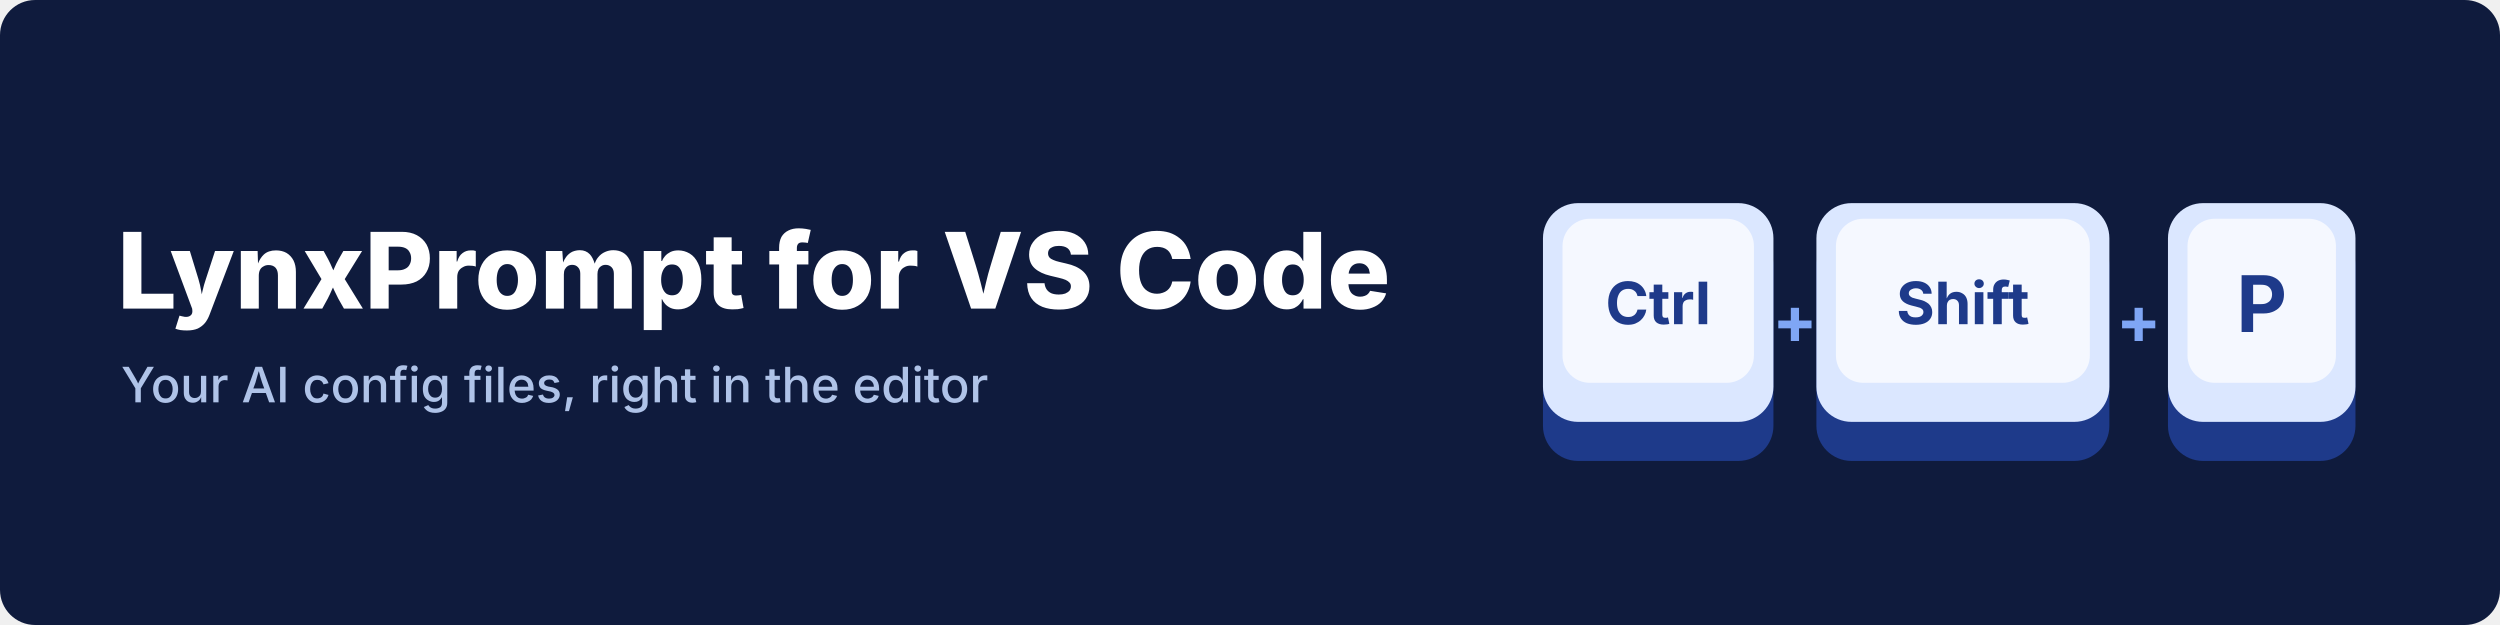
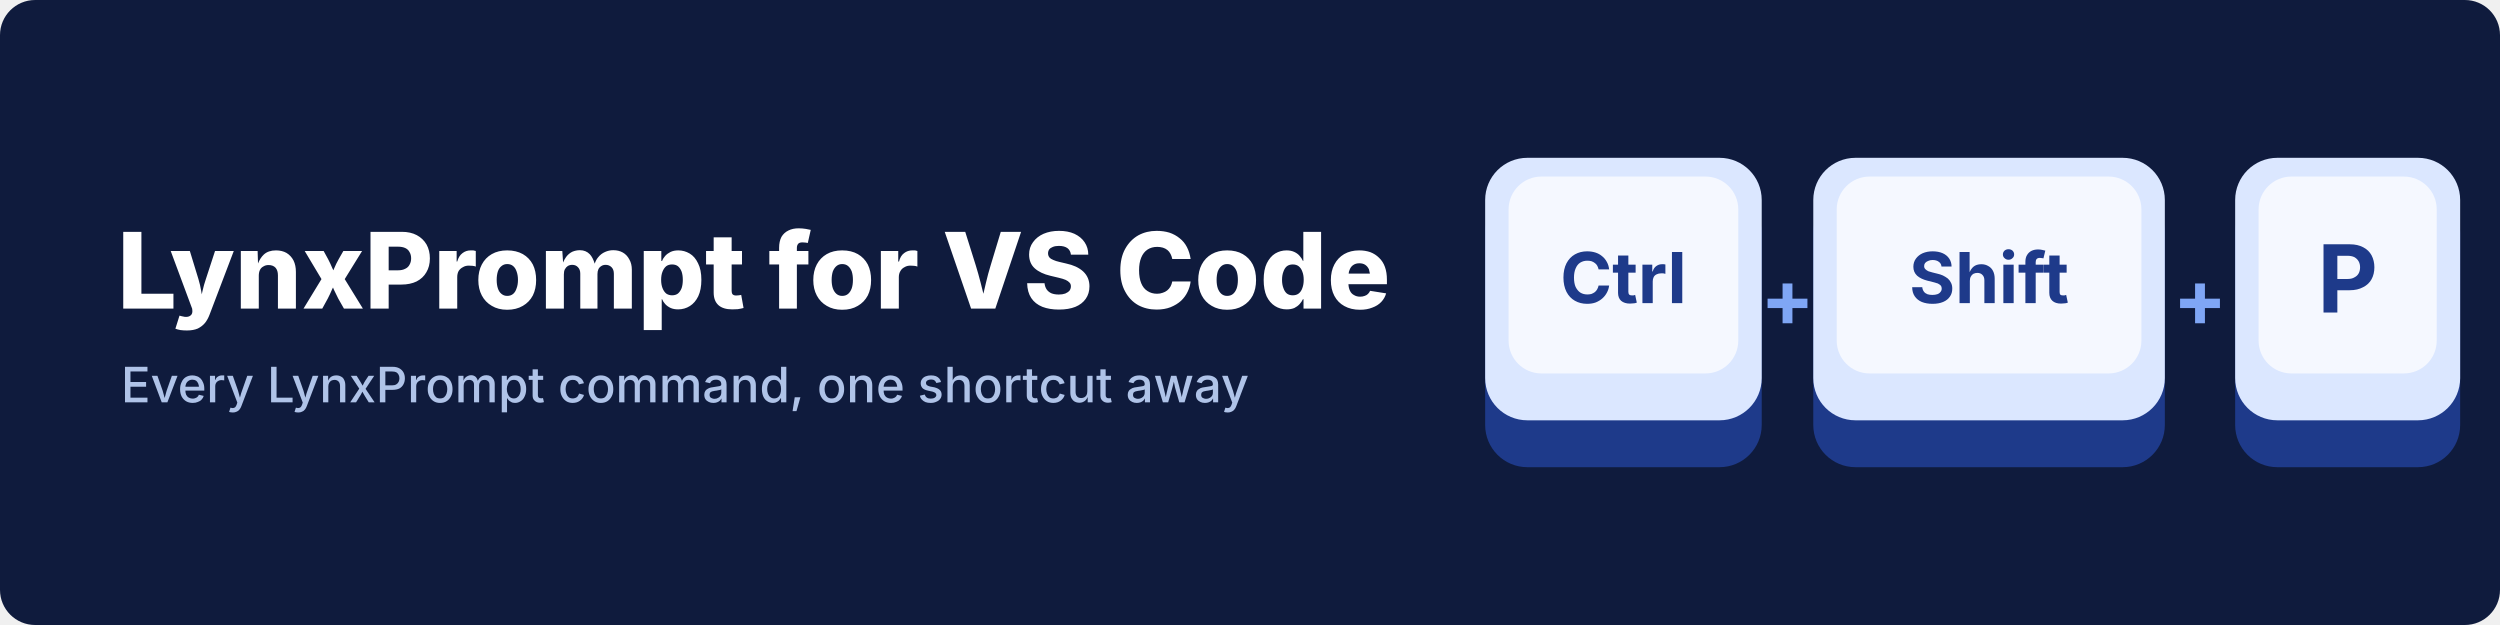
<svg xmlns="http://www.w3.org/2000/svg" viewBox="0 0 1280 320" width="1280" height="320" role="img" aria-label="LynxPrompt for VS Code">
  <defs>
+     <path id="q0" d="M2 0v-18.2h11.5v2.4h-8.7v5.4h8v2.4h-8v5.6h8.7v2.4z" />
+     <path id="q1" d="M5.7 0l-5.1-13.6h2.9l2.7 7.7q.4 1.3.7 2.6.4 1.3.7 2.5h-.8q.3-1.2.7-2.5.3-1.3.7-2.6l2.7-7.7h2.9l-5.2 13.6z" />
+     <path id="q2" d="M7.7.3q-2 0-3.5-.9-1.4-.9-2.2-2.4-.8-1.6-.8-3.7 0-2.1.8-3.7.7-1.6 2.1-2.5 1.5-.9 3.4-.9 1.1 0 2.2.4 1.1.3 2 1.2.8.8 1.3 2.1.6 1.3.6 3.1v1h-10.9v-2h9.5l-1.3.6q0-1.2-.4-2.2-.4-.9-1.1-1.5-.8-.5-1.9-.5-1.2 0-2 .6-.8.5-1.2 1.4-.4.9-.4 2v1.3q0 1.4.4 2.4.5 1 1.4 1.5.9.5 2 .5.8 0 1.4-.3.6-.2 1-.6.5-.4.7-1.1l2.5.6q-.3 1.1-1.1 1.9-.7.8-1.9 1.2-1.1.5-2.6.5z" />
+     <path id="q3" d="M1.8 0v-13.6h2.6v2.1h.2q.3-1.1 1.3-1.7.9-.6 2.1-.6.3 0 .6 0 .3 0 .5 0v2.6q-.1-.1-.5-.1-.4-.1-.9-.1-.9 0-1.6.4-.8.4-1.2 1.1-.4.7-.4 1.6v8.3z" />
+     <path id="q4" d="M1.6 4.9l.7-2.2.3.1q.7.2 1.2.1.6-.1 1-.5.4-.5.7-1.3l.3-1-5.2-13.7h2.9l2.7 7.7q.4 1.3.7 2.6.3 1.3.7 2.5h-.9q.4-1.2.7-2.5.3-1.3.8-2.6l2.7-7.7h2.9l-5.9 15.5q-.4 1.1-1 1.8-.6.8-1.5 1.1-.8.4-1.9.4-.6 0-1.1-.1-.5-.1-.8-.2z" />
+     <path id="q6" d="M2 0v-18.2h2.8v15.8h8.2v2.4z" />
+     <path id="q7" d="M4.5-8.1v8.1h-2.7v-13.6h2.6v3.3h-.3q.6-1.8 1.7-2.7 1.2-.8 2.8-.8 1.4 0 2.4.6 1.1.5 1.6 1.7.6 1.1.6 2.8v8.7h-2.7v-8.3q0-1.5-.7-2.3-.8-.9-2.1-.9-.9 0-1.7.4-.7.4-1.1 1.2-.4.7-.4 1.8z" />
+     <path id="q8" d="M.7 0l5.3-8v2l-5-7.6h3l1.5 2.4q.7 1.1 1.2 2 .4.9.9 1.8h-1.2q.5-.8 1-1.8.4-.9 1.1-2l1.6-2.4h2.9l-5.1 7.7v-2l5.3 7.9h-3l-1.8-2.9q-.6-1-1.1-1.9-.5-1-1-1.8h1.2q-.4.8-.9 1.8-.4.9-1.1 1.9l-1.8 2.9z" />
+     <path id="q9" d="M2 0v-18.2h6.5q2.1 0 3.5.8 1.4.8 2.1 2.1.7 1.3.7 3 0 1.7-.7 3-.7 1.4-2.1 2.2-1.4.7-3.5.7h-4.4v-2.3h4.1q1.4 0 2.2-.5.8-.5 1.2-1.3.4-.8.4-1.8 0-1-.4-1.8-.4-.8-1.2-1.3-.8-.4-2.2-.4h-3.4v15.8z" />
+     <path id="q10" d="M7.5.3q-1.9 0-3.3-.9-1.4-.9-2.2-2.5-.8-1.5-.8-3.6 0-2.2.8-3.8.8-1.6 2.2-2.4 1.4-.9 3.3-.9 2 0 3.4.9 1.4.8 2.2 2.4.8 1.6.8 3.8 0 2.1-.8 3.6-.8 1.6-2.2 2.5-1.4.9-3.4.9zm0-2.3q1.3 0 2.1-.6.8-.7 1.2-1.8.4-1.1.4-2.4 0-1.3-.4-2.3-.4-1.1-1.2-1.8-.8-.6-2.1-.6-1.2 0-2 .6-.8.7-1.2 1.7-.4 1.1-.4 2.4 0 1.3.4 2.4.4 1.1 1.2 1.8.8.6 2 .6z" />
+     <path id="q11" d="M1.8 0v-13.6h2.6v3.1h-.2q.3-1.1.9-1.9.6-.7 1.5-1.1.8-.4 1.7-.4 1.4 0 2.4.9.9 1 1.2 2.6h-.3q.2-1.1.9-1.9.7-.8 1.6-1.2.9-.4 2-.4 1.2 0 2.2.5.9.6 1.5 1.6.6 1 .6 2.6v9.2h-2.7v-8.9q0-1.4-.8-2-.7-.6-1.7-.6-.9 0-1.5.3-.6.4-.9 1-.4.6-.4 1.5v8.7h-2.6v-9.1q0-1.1-.7-1.8-.7-.6-1.8-.6-.8 0-1.4.3-.6.4-1 1-.4.7-.4 1.7v8.5z" />
+     <path id="q12" d="M1.8 5.1v-18.7h2.6v2.2h.2q.3-.5.7-1 .4-.6 1.2-1 .8-.4 2.1-.4 1.6 0 2.9.8 1.3.8 2 2.4.8 1.6.8 3.8 0 2.2-.8 3.8-.7 1.6-2 2.4-1.3.9-2.9.9-1.3 0-2-.5-.8-.4-1.3-.9-.4-.6-.7-1h-.1v7.2zm6.2-7.1q1.2 0 1.9-.7.8-.6 1.2-1.7.4-1.1.4-2.4 0-1.4-.4-2.4-.4-1.1-1.1-1.7-.8-.6-2-.6-1.2 0-2 .6-.7.6-1.1 1.6-.5 1.1-.5 2.5 0 1.4.5 2.5.4 1.1 1.2 1.7.8.6 1.9.6z" />
+     <path id="q13" d="M7.6-13.6v2.1h-7.4v-2.1zm-5.4-3.3h2.7v13.2q0 .8.4 1.2.3.4 1.1.4.2 0 .6 0 .3-.1.5-.1l.5 2.1q-.4.1-.9.2-.5.1-1 .1-1.8 0-2.8-1-1.1-.9-1.1-2.7z" />
+     <path id="q14" d="M7.5.3q-1.9 0-3.3-.9-1.4-.9-2.2-2.5-.8-1.5-.8-3.6 0-2.2.8-3.8.8-1.6 2.2-2.4 1.4-.9 3.3-.9 1.1 0 2 .3 1 .2 1.7.8.8.5 1.3 1.2.5.8.8 1.7l-2.6.6q-.1-.5-.4-.9-.3-.5-.7-.8-.4-.3-.9-.5-.5-.1-1.1-.1-1.3 0-2.1.6-.8.7-1.2 1.7-.4 1.1-.4 2.4 0 1.3.4 2.4.4 1.1 1.2 1.8.8.6 2.1.6.6 0 1.1-.2.5-.1 1-.5.4-.3.6-.8.3-.4.5-1l2.5.7q-.2.9-.8 1.7-.5.7-1.3 1.3-.7.5-1.6.8-1 .3-2.1.3z" />
+     <path id="q15" d="M5.6.3q-1.3 0-2.3-.5-1.1-.5-1.7-1.4-.6-.9-.6-2.3 0-1.1.5-1.9.4-.7 1.2-1.1.7-.5 1.7-.7.9-.2 1.9-.3 1.2-.2 1.9-.3.8-.1 1.1-.3.4-.2.4-.7h0q0-.8-.3-1.3-.3-.6-.9-.8-.5-.3-1.4-.3-.9 0-1.5.2-.7.3-1.1.7-.4.5-.6.9l-2.5-.6q.5-1.2 1.3-2 .9-.7 2-1.1 1.1-.3 2.3-.3.9 0 1.8.2.9.2 1.7.7.9.5 1.4 1.4.5 1 .5 2.4v9.1h-2.6v-1.9h-.1q-.3.6-.8 1.1-.6.5-1.4.8-.8.3-1.9.3zm.6-2.1q1.1 0 1.9-.5.8-.4 1.2-1.1.4-.7.4-1.5v-1.8q-.1.2-.5.3-.5.1-1 .2-.5.1-1 .2-.5 0-.8.1-.7.1-1.4.3-.6.2-1 .6-.3.5-.3 1.2 0 .6.3 1.1.3.4.9.6.6.3 1.3.3z" />
+     <path id="q16" d="M6.9.3q-1.7 0-3-.9-1.3-.8-2-2.4-.7-1.6-.7-3.8 0-2.2.7-3.8.8-1.6 2.1-2.4 1.2-.8 2.9-.8 1.3 0 2 .4.8.4 1.2 1 .5.5.7 1h.2v-6.8h2.7v18.2h-2.7v-2.1h-.2q-.2.4-.7 1-.4.5-1.2.9-.8.5-2 .5zm.6-2.3q1.1 0 1.9-.6.8-.6 1.2-1.7.4-1.1.4-2.5 0-1.4-.4-2.5-.4-1-1.2-1.6-.8-.6-1.9-.6-1.2 0-2 .6-.8.6-1.2 1.7-.4 1-.4 2.4 0 1.3.4 2.4.4 1.1 1.2 1.7.8.7 2 .7z" />
+     <path id="q17" d="M1.5 4.5l1.1-7.1h2.9l-2 7.1z" />
+     <path id="q18" d="M6.7.3q-1.5 0-2.6-.4-1.2-.5-1.9-1.3-.8-.8-1-2l2.5-.6q.3 1.1 1.1 1.6.7.5 1.9.5 1.3 0 2.1-.5.8-.6.8-1.3 0-.7-.5-1.1-.5-.4-1.5-.7l-2.3-.5q-1.9-.4-2.8-1.3-.9-1-.9-2.5 0-1.2.7-2.1.6-.9 1.8-1.4 1.2-.5 2.8-.5 1.4 0 2.5.4 1 .4 1.7 1.2.7.8.9 1.8l-2.4.5q-.2-.7-.9-1.3-.6-.5-1.8-.5-1.1 0-1.9.5-.7.5-.7 1.3 0 .7.5 1.1.5.4 1.6.7l2.2.4q1.9.5 2.8 1.4.9.9.9 2.3 0 1.3-.7 2.2-.7 1-2 1.5-1.2.6-2.9.6z" />
+     <path id="q19" d="M4.5-8.1v8.1h-2.7v-18.2h2.7v7.9h-.4q.6-1.8 1.7-2.7 1.2-.8 2.8-.8 1.4 0 2.4.6 1.1.5 1.7 1.7.5 1.1.5 2.8v8.7h-2.7v-8.3q0-1.5-.7-2.3-.8-.9-2.1-.9-.9 0-1.7.4-.7.4-1.1 1.2-.4.7-.4 1.8z" />
+     <path id="q20" d="M6.5.2q-1.4 0-2.5-.6-1-.6-1.6-1.7-.6-1.2-.6-2.9v-8.6h2.7v8.3q0 1.5.8 2.3.7.8 2.1.8.9 0 1.6-.4.7-.4 1.1-1.1.4-.8.4-1.9v-8h2.7v13.6h-2.5v-3.3h.2q-.6 1.8-1.7 2.6-1.2.9-2.7.9z" />
+     <path id="q21" d="M4.8 0l-4.1-13.6h2.8l1.5 5.6q.4 1.3.7 2.8.4 1.6.8 3.5h-.4q.3-1.8.7-3.4.4-1.6.7-2.9l1.5-5.6h2.7l1.5 5.6q.3 1.3.7 2.9.4 1.5.7 3.4h-.4q.4-1.9.8-3.4.3-1.6.7-2.9l1.5-5.6h2.8l-4.1 13.6h-2.7l-1.7-5.9q-.2-.9-.5-1.8-.2-1-.4-2-.3-1-.5-2h.5q-.2 1-.4 2-.3 1-.5 2-.3 1-.5 1.8l-1.7 5.9z" />
    <clipPath id="k">
      <rect width="1280" height="320" rx="18" />
    </clipPath>
  </defs>
  <g clip-path="url(#k)">
    <rect width="1280" height="320" fill="#0F1B3D" />
-     <rect x="790" y="118" width="118" height="118" rx="18" fill="#1E3A8A" />
-     <rect x="790" y="104" width="118" height="112" rx="18" fill="#DBE7FF" />
-     <rect x="800" y="112" width="98" height="84" rx="14" fill="#F5F8FF" />
-     <path fill="#1E3A8A" d="m833.5 166.3q-2.9 0-5.2-1.3-2.3-1.3-3.6-3.8-1.3-2.6-1.3-6.1 0-3.6 1.3-6.1 1.3-2.5 3.6-3.8 2.3-1.3 5.2-1.3 1.9 0 3.5.5 1.6.5 2.8 1.5 1.3 1 2.1 2.5 .8 1.4 1 3.2h-4.5q-.2-.9-.6-1.6-.4-.7-1-1.1-.6-.5-1.5-.8-.8-.2-1.7-.2-1.7 0-3 .8-1.3.8-2 2.5-.7 1.6-.7 3.9 0 2.4.7 4 .8 1.6 2 2.4 1.3.8 3 .8 .9 0 1.7-.2 .8-.3 1.5-.8 .6-.5 1-1.2 .4-.7.6-1.6h4.5q-.2 1.6-.9 2.9-.7 1.4-1.9 2.5-1.2 1.1-2.9 1.8-1.6.6-3.7.6zm20.7-16.7v3.4h-3.1v8.2q0 .8.4 1.2 .3.3 1.1.3 .3 0 .7 0 .5-.1.7-.2l.7 3.3q-.8.3-1.5.3-.7.1-1.4.1-2.4 0-3.8-1.2-1.3-1.2-1.3-3.4v-8.6h-2.2v-3.4h2.2v-3.9h4.4v3.9zm2.9 16.4v-16.4h4.2v2.9h.2q.4-1.5 1.5-2.3 1.1-.8 2.4-.8 .4 0 .8 0 .4.1.7.1v4q-.3-.1-.9-.2-.5 0-1 0-1 0-1.8.4-.9.4-1.3 1.2-.4.8-.4 1.8v9.3zm17-21.8v21.8h-4.4v-21.8z" />
-     <rect x="930" y="118" width="150" height="118" rx="18" fill="#1E3A8A" />
-     <rect x="930" y="104" width="150" height="112" rx="18" fill="#DBE7FF" />
-     <rect x="940" y="112" width="130" height="84" rx="14" fill="#F5F8FF" />
-     <path fill="#1E3A8A" d="m980.9 166.3q-2.6 0-4.6-.8-1.9-.8-3-2.4-1.1-1.6-1.1-3.9h4.3q.1 1.1.7 1.9 .5.7 1.5 1.1 .9.3 2.1.3 1.2 0 2.1-.3 .9-.3 1.4-1 .5-.6.5-1.4 0-.8-.4-1.3-.5-.5-1.3-.9-.9-.3-2.1-.6l-2.4-.6q-2.7-.7-4.3-2.1-1.6-1.5-1.6-3.8 0-2 1.1-3.5 1.1-1.5 2.9-2.3 1.9-.8 4.2-.8 2.5 0 4.3.8 1.8.8 2.8 2.3 1 1.5 1 3.4h-4.3q-.1-1.3-1.1-2-1-.8-2.7-.8-1.1 0-1.9.4-.8.3-1.3.9-.4.5-.4 1.3 0 .8.5 1.3 .5.5 1.3.9 .8.3 1.7.5l2 .5q1.4.3 2.5.8 1.2.6 2.1 1.3 .9.8 1.4 1.9 .5 1 .5 2.4 0 2-1 3.4-1 1.5-2.9 2.3-1.9.8-4.5.8zm15.9-9.8v9.5h-4.4v-21.8h4.3v8.6q.6-1.4 1.6-2.3 1.3-1.1 3.4-1.1 1.7 0 3 .8 1.3.7 2 2.1 .7 1.4.7 3.3v10.4h-4.4v-9.7q0-1.5-.8-2.3-.8-.9-2.2-.9-.9 0-1.7.4-.7.4-1.1 1.2-.4.7-.4 1.8zm14.3 9.5v-16.4h4.4v16.4zm2.2-18.5q-1 0-1.7-.7-.7-.6-.7-1.6 0-.9.7-1.6 .7-.6 1.7-.6 1 0 1.7.6 .7.7.7 1.6 0 1-.7 1.6-.7.7-1.7.7zm15 2.1v3.4h-3.4v13h-4.4v-13h-2.9v-3.4h2.9v-1.2q0-1.8.7-2.9 .7-1.2 1.9-1.8 1.2-.6 2.8-.6 1 0 1.8.2 .9.2 1.3.3l-.8 3.3q-.3-.1-.6-.1-.4-.1-.9-.1-1 0-1.4.5-.4.4-.4 1.3v1.1zm9.8 0v3.4h-3v8.2q0 .8.3 1.2 .3.3 1.1.3 .3 0 .7 0 .5-.1.7-.2l.7 3.3q-.8.3-1.5.3-.7.1-1.4.1-2.4 0-3.7-1.2-1.3-1.2-1.3-3.4v-8.6h-2.3v-3.4h2.3v-3.9h4.4v3.9z" />
-     <rect x="1110" y="118" width="96" height="118" rx="18" fill="#1E3A8A" />
-     <rect x="1110" y="104" width="96" height="112" rx="18" fill="#DBE7FF" />
-     <rect x="1120" y="112" width="76" height="84" rx="14" fill="#F5F8FF" />
-     <path fill="#1E3A8A" d="m1147.7 170v-29.1h11.3q3.3 0 5.7 1.3 2.3 1.2 3.5 3.4 1.2 2.3 1.2 5.1 0 2.9-1.2 5.1-1.2 2.2-3.6 3.4-2.4 1.3-5.7 1.3h-5.3v9.5zm5.9-14.3h4.3q1.9 0 3-.7 1.2-.6 1.8-1.7 .6-1.1.6-2.6 0-1.4-.6-2.5-.6-1.1-1.8-1.8-1.2-.6-3-.6h-4.3z" />
-     <path fill="#7FA6F5" d="m916.9 174.6v-6.5h-6.4v-4h6.4v-6.5h4.2v6.5h6.4v4h-6.4v6.5z" />
-     <path fill="#7FA6F5" d="m1092.9 174.6v-6.5h-6.4v-4h6.4v-6.5h4.2v6.5h6.4v4h-6.4v6.5z" />
+     <g transform="translate(1010 160) scale(1.2) translate(-998 -170)">
+       <rect x="790" y="118" width="118" height="118" rx="18" fill="#1E3A8A" />
+       <rect x="790" y="104" width="118" height="112" rx="18" fill="#DBE7FF" />
+       <rect x="800" y="112" width="98" height="84" rx="14" fill="#F5F8FF" />
+       <path fill="#1E3A8A" d="m833.5 166.3q-2.9 0-5.2-1.3-2.3-1.3-3.6-3.8-1.3-2.6-1.3-6.1 0-3.6 1.3-6.1 1.3-2.5 3.6-3.8 2.3-1.3 5.2-1.3 1.9 0 3.5.5 1.6.5 2.8 1.5 1.3 1 2.1 2.5 .8 1.4 1 3.2h-4.5q-.2-.9-.6-1.6-.4-.7-1-1.1-.6-.5-1.5-.8-.8-.2-1.7-.2-1.7 0-3 .8-1.3.8-2 2.5-.7 1.6-.7 3.9 0 2.4.7 4 .8 1.6 2 2.4 1.3.8 3 .8 .9 0 1.7-.2 .8-.3 1.5-.8 .6-.5 1-1.2 .4-.7.6-1.6h4.5q-.2 1.6-.9 2.9-.7 1.4-1.9 2.5-1.2 1.1-2.9 1.8-1.6.6-3.7.6zm20.7-16.7v3.4h-3.1v8.2q0 .8.4 1.2 .3.3 1.1.3 .3 0 .7 0 .5-.1.7-.2l.7 3.3q-.8.3-1.5.3-.7.1-1.4.1-2.4 0-3.8-1.2-1.3-1.2-1.3-3.4v-8.6h-2.2v-3.4h2.2v-3.9h4.4v3.9zm2.9 16.4v-16.4h4.2v2.9h.2q.4-1.5 1.5-2.3 1.1-.8 2.4-.8 .4 0 .8 0 .4.1.7.1v4q-.3-.1-.9-.2-.5 0-1 0-1 0-1.8.4-.9.4-1.3 1.2-.4.8-.4 1.8v9.3zm17-21.8v21.8h-4.4v-21.8z" />
+       <rect x="930" y="118" width="150" height="118" rx="18" fill="#1E3A8A" />
+       <rect x="930" y="104" width="150" height="112" rx="18" fill="#DBE7FF" />
+       <rect x="940" y="112" width="130" height="84" rx="14" fill="#F5F8FF" />
+       <path fill="#1E3A8A" d="m980.9 166.3q-2.6 0-4.6-.8-1.9-.8-3-2.4-1.1-1.6-1.1-3.9h4.3q.1 1.1.7 1.9 .5.7 1.5 1.1 .9.3 2.1.3 1.2 0 2.1-.3 .9-.3 1.4-1 .5-.6.5-1.4 0-.8-.4-1.3-.5-.5-1.3-.9-.9-.3-2.1-.6l-2.4-.6q-2.7-.7-4.3-2.1-1.6-1.5-1.6-3.8 0-2 1.1-3.5 1.1-1.5 2.9-2.3 1.9-.8 4.2-.8 2.5 0 4.3.8 1.8.8 2.8 2.3 1 1.5 1 3.4h-4.3q-.1-1.3-1.1-2-1-.8-2.7-.8-1.1 0-1.9.4-.8.3-1.3.9-.4.5-.4 1.3 0 .8.5 1.3 .5.5 1.3.9 .8.3 1.7.5l2 .5q1.4.3 2.5.8 1.2.6 2.1 1.3 .9.8 1.4 1.9 .5 1 .5 2.4 0 2-1 3.4-1 1.5-2.9 2.3-1.9.8-4.5.8zm15.9-9.8v9.5h-4.4v-21.8h4.3v8.6q.6-1.4 1.6-2.3 1.3-1.1 3.4-1.1 1.7 0 3 .8 1.3.7 2 2.1 .7 1.4.7 3.3v10.4h-4.4v-9.7q0-1.5-.8-2.3-.8-.9-2.2-.9-.9 0-1.7.4-.7.4-1.1 1.2-.4.7-.4 1.8zm14.3 9.5v-16.4h4.4v16.4zm2.2-18.5q-1 0-1.7-.7-.7-.6-.7-1.6 0-.9.7-1.6 .7-.6 1.7-.6 1 0 1.7.6 .7.7.7 1.6 0 1-.7 1.6-.7.7-1.7.7zm15 2.1v3.4h-3.4v13h-4.4v-13h-2.9v-3.4h2.9v-1.2q0-1.8.7-2.9 .7-1.2 1.9-1.8 1.2-.6 2.8-.6 1 0 1.8.2 .9.2 1.3.3l-.8 3.3q-.3-.1-.6-.1-.4-.1-.9-.1-1 0-1.4.5-.4.4-.4 1.3v1.1zm9.8 0v3.4h-3v8.2q0 .8.3 1.2 .3.3 1.1.3 .3 0 .7 0 .5-.1.7-.2l.7 3.3q-.8.3-1.5.3-.7.1-1.4.1-2.4 0-3.7-1.2-1.3-1.2-1.3-3.4v-8.6h-2.3v-3.4h2.3v-3.9h4.4v3.9z" />
+       <rect x="1110" y="118" width="96" height="118" rx="18" fill="#1E3A8A" />
+       <rect x="1110" y="104" width="96" height="112" rx="18" fill="#DBE7FF" />
+       <rect x="1120" y="112" width="76" height="84" rx="14" fill="#F5F8FF" />
+       <path fill="#1E3A8A" d="m1147.7 170v-29.1h11.3q3.3 0 5.7 1.3 2.3 1.2 3.5 3.4 1.2 2.3 1.2 5.1 0 2.9-1.2 5.1-1.2 2.2-3.6 3.4-2.4 1.3-5.7 1.3h-5.3v9.5zm5.9-14.3h4.3q1.9 0 3-.7 1.2-.6 1.8-1.7 .6-1.1.6-2.6 0-1.4-.6-2.5-.6-1.1-1.8-1.8-1.2-.6-3-.6h-4.3z" />
+       <path fill="#7FA6F5" d="m916.9 174.6v-6.5h-6.4v-4h6.4v-6.5h4.2v6.5h6.4v4h-6.4v6.5z" />
+       <path fill="#7FA6F5" d="m1092.9 174.6v-6.5h-6.4v-4h6.4v-6.5h4.2v6.5h6.4v4h-6.4v6.5z" />
+     </g>
    <path fill="#fff" d="m63.1 158v-39.3h9.3v31.7h16.4v7.6zm26.7 10.3l2.1-6.7 1.1.3q1.7.5 3 .3 1.2-.2 1.9-1 .6-.7.6-1.9l-.1-1.2-11-29.6h9.8l4.4 14.4q.9 3 1.4 6 .1.9.3 1.8 .2-1 .4-1.8 .7-3.1 1.7-6l4.7-14.4h9.6l-12.4 32.6q-.9 2.4-2.3 4.2-1.5 1.8-3.7 2.9-2.3 1-5.6 1-1.7 0-3.3-.2-1.6-.3-2.6-.7zm42.7-27.1v16.8h-9.2v-29.5h8.6l.2 6.4q1.1-2.8 3-4.6 2.3-2.1 6.2-2.1 3.1 0 5.4 1.3 2.3 1.4 3.6 3.9 1.2 2.5 1.2 5.8v18.8h-9.2v-17q0-2.5-1.2-3.9-1.3-1.4-3.6-1.4-1.5 0-2.6.7-1.2.6-1.8 1.8-.6 1.2-.6 3zm22.9 16.8l9.2-15.1-8.6-14.4h9.7l2.3 4.2q1.2 2.3 2.2 4.7 .2.5.5 1 .2-.5.4-1 1-2.4 2.3-4.7l2.4-4.2h9.6l-8.9 14.4 9.3 15.1h-9.7l-2.9-5.1q-1.2-2.3-2.3-4.7-.2-.5-.4-1-.3.5-.5 1-1 2.4-2.2 4.7l-2.8 5.1zm34.3 0v-39.3h16.1q4.4 0 7.6 1.7 3.2 1.7 5 4.8 1.7 3.1 1.7 7.1 0 4.1-1.8 7.1-1.7 3-5 4.7-3.3 1.6-7.8 1.6h-6.5v12.3zm9.3-19.6h4.8q2.2 0 3.7-.8 1.5-.7 2.2-2.1 .8-1.4.8-3.2 0-1.9-.8-3.2-.7-1.4-2.2-2.1-1.5-.7-3.7-.7h-4.8zm25.9 19.6v-29.5h8.9v5.4h.3q.8-2.9 2.7-4.3 1.8-1.4 4.2-1.4 .6 0 1.3 0 .7.1 1.3.3v8q-.6-.3-1.7-.4-1.1-.1-1.9-.1-1.7 0-3 .8-1.4.7-2.2 2-.7 1.3-.7 3.1v16.1zm34.8.6q-4.6 0-7.9-2-3.3-1.9-5.1-5.3-1.8-3.4-1.8-7.9 0-4.6 1.8-8 1.8-3.4 5.1-5.3 3.3-1.9 7.9-1.9 4.6 0 8 1.9 3.3 1.9 5.1 5.3 1.7 3.4 1.7 8 0 4.5-1.7 7.9-1.8 3.4-5.1 5.3-3.4 2-8 2zm0-7.1q1.8 0 3-1 1.2-1 1.8-2.9 .7-1.8.7-4.3 0-2.4-.7-4.3-.6-1.8-1.8-2.8-1.2-1-3-1-1.7 0-2.9 1-1.3 1-1.9 2.8-.6 1.9-.6 4.3 0 2.5.6 4.3 .6 1.9 1.9 2.9 1.2 1 2.9 1zm19.8 6.5v-29.5h8.4l.4 5.9q.7-1.7 1.6-2.9 1.3-1.7 3.1-2.6 1.9-.8 3.9-.8 3.1 0 5.1 2.1 1.5 1.6 2.5 4.8 .6-1.9 1.7-3.2 1.5-1.9 3.6-2.8 2-.9 4.2-.9 2.8 0 4.9 1.2 2.1 1.2 3.3 3.5 1.3 2.2 1.3 5.3v19.9h-9.2v-17.8q0-2.2-1.2-3.4-1.2-1.2-3-1.2-1.3 0-2.2.6-1 .6-1.5 1.6-.5 1.1-.5 2.5v17.7h-8.8v-17.9q0-2.1-1.2-3.3-1.1-1.2-2.9-1.2-1.3 0-2.3.6-.9.6-1.5 1.7-.5 1-.5 2.6v17.5zm50.1 11v-40.5h9v5.1h.4q.5-1.4 1.6-2.6 1.1-1.2 2.7-2 1.7-.8 4-.8 3.1 0 5.8 1.6 2.7 1.6 4.3 5 1.7 3.3 1.7 8.5 0 5-1.6 8.4-1.6 3.3-4.3 5-2.7 1.7-6 1.7-2.2 0-3.8-.7-1.7-.8-2.8-2-1.1-1.2-1.6-2.5h-.2v15.8zm14.5-17.8q1.8 0 3-.9 1.2-1 1.9-2.8 .6-1.8.6-4.2 0-2.4-.6-4.2-.7-1.8-1.9-2.8-1.2-.9-3-.9-1.8 0-3 .9-1.2 1-1.9 2.8-.7 1.7-.7 4.2 0 2.4.7 4.2 .7 1.8 1.9 2.8 1.3.9 3 .9zm35.8-22.7v6.9h-5.3v13.6q0 1.1.5 1.7 .6.6 1.8.6 .5 0 1.4-.1 .8-.1 1.2-.2l1.2 6.7q-1.6.4-3 .6-1.5.1-2.8.1-4.7 0-7.1-2.2-2.4-2.2-2.4-6.4v-14.4h-3.9v-6.9h3.9v-7h9.2v7zm34 0v6.9h-5.9v22.6h-9.1v-22.6h-5v-6.9h5v-1.6q0-3.3 1.2-5.6 1.3-2.2 3.6-3.3 2.2-1.1 5.2-1.1 1.9 0 3.7.3 1.7.3 2.5.5l-1.5 6.7q-.5-.1-1.2-.2-.7-.1-1.5-.1-1.6 0-2.2.7-.7.8-.7 2.1v1.6zm17.3 30.1q-4.6 0-7.9-2-3.3-1.9-5.1-5.3-1.8-3.4-1.8-7.9 0-4.6 1.8-8 1.8-3.4 5.1-5.3 3.3-1.9 7.9-1.9 4.7 0 8 1.9 3.3 1.9 5.1 5.3 1.7 3.4 1.7 8 0 4.5-1.7 7.9-1.8 3.4-5.1 5.3-3.3 2-8 2zm0-7.1q1.8 0 3-1 1.2-1 1.9-2.9 .6-1.8.6-4.3 0-2.4-.6-4.3-.7-1.8-1.9-2.8-1.2-1-3-1-1.7 0-2.9 1-1.2 1-1.9 2.8-.6 1.9-.6 4.3 0 2.5.6 4.3 .7 1.9 1.9 2.9 1.2 1 2.9 1zm19.8 6.5v-29.5h8.9v5.4h.4q.7-2.9 2.6-4.3 1.8-1.4 4.2-1.4 .7 0 1.4 0 .7.1 1.2.3v8q-.6-.3-1.7-.4-1-.1-1.9-.1-1.7 0-3 .8-1.4.7-2.1 2-.8 1.3-.8 3.1v16.1zm46.2 0l-13.5-39.3h10.5l5.4 17.2q1.3 4.2 2.5 8.9 .7 2.7 1.4 5.6 .7-2.9 1.3-5.6 1.1-4.7 2.4-8.9l5.2-17.2h10.4l-13.2 39.3zm45 .5q-4.9 0-8.5-1.4-3.7-1.5-5.7-4.5-2-3-2.1-7.6h8.9q.2 1.9 1.1 3.2 .9 1.3 2.5 2 1.6.6 3.7.6 1.9 0 3.3-.5 1.4-.6 2.2-1.5 .7-1 .7-2.2 0-1.2-.7-1.9-.7-.8-2-1.4-1.4-.6-3.6-1.1l-4.2-1q-5.1-1.2-8-3.8-2.9-2.6-2.9-7.1 0-3.6 2-6.3 2-2.8 5.4-4.3 3.5-1.5 7.9-1.5 4.6 0 7.9 1.5 3.4 1.6 5.2 4.3 1.9 2.8 1.9 6.4h-8.9q-.2-2.1-1.7-3.3-1.6-1.2-4.4-1.2-1.8 0-3.1.5-1.3.5-1.9 1.3-.6.9-.6 2 0 1.2.7 2.1 .7.8 2 1.3 1.3.6 3.1 1l3.4.8q2.8.6 5 1.6 2.3 1.1 3.8 2.5 1.6 1.5 2.4 3.4 .8 1.9.8 4.2 0 3.7-1.9 6.4-1.9 2.7-5.3 4.1-3.5 1.4-8.4 1.4zm50 0q-5.3 0-9.5-2.3-4.2-2.4-6.6-6.9-2.5-4.5-2.5-10.9 0-6.5 2.5-11 2.5-4.5 6.7-6.9 4.2-2.3 9.4-2.3 3.5 0 6.5.9 3 1 5.3 2.9 2.3 1.8 3.7 4.5 1.4 2.7 1.9 6.1h-9.4q-.3-1.5-.9-2.6-.6-1.2-1.6-2-1-.8-2.3-1.2-1.4-.4-2.9-.4-2.9 0-5 1.4-2.1 1.4-3.2 4.1-1.1 2.7-1.1 6.5 0 3.9 1.1 6.6 1.1 2.7 3.2 4 2.1 1.4 4.9 1.4 1.6 0 2.9-.5 1.3-.4 2.3-1.2 1-.8 1.7-2 .6-1.1.9-2.6h9.4q-.3 2.7-1.5 5.2-1.2 2.6-3.4 4.7-2.2 2-5.4 3.3-3.1 1.2-7.1 1.2zm36.1.1q-4.6 0-7.9-2-3.3-1.9-5.1-5.3-1.8-3.4-1.8-7.9 0-4.6 1.8-8 1.8-3.4 5.1-5.3 3.3-1.9 7.9-1.9 4.7 0 8 1.9 3.3 1.9 5.1 5.3 1.7 3.4 1.7 8 0 4.5-1.7 7.9-1.8 3.4-5.1 5.3-3.3 2-8 2zm0-7.1q1.8 0 3-1 1.2-1 1.9-2.9 .6-1.8.6-4.3 0-2.4-.6-4.3-.7-1.8-1.9-2.8-1.2-1-3-1-1.7 0-2.9 1-1.2 1-1.9 2.8-.6 1.9-.6 4.3 0 2.5.6 4.3 .7 1.9 1.9 2.9 1.2 1 2.9 1zm30.5 6.9q-3.3 0-6-1.7-2.7-1.7-4.3-5-1.5-3.4-1.5-8.4 0-5.2 1.6-8.5 1.7-3.4 4.3-5 2.7-1.6 5.8-1.6 2.3 0 4 .8 1.7.8 2.7 2 1.1 1.2 1.7 2.6h.2v-14.9h9.1v39.3h-9v-4.8h-.3q-.6 1.3-1.7 2.5-1.1 1.2-2.7 2-1.7.7-3.9.7zm3.1-7.2q1.8 0 3-.9 1.3-1 1.9-2.8 .7-1.8.7-4.2 0-2.5-.7-4.2-.6-1.8-1.9-2.8-1.2-.9-3-.9-1.8 0-3 .9-1.2 1-1.8 2.8-.7 1.8-.7 4.2 0 2.4.7 4.2 .6 1.8 1.8 2.8 1.2.9 3 .9zm34.4 7.4q-4.6 0-8-1.9-3.3-1.8-5.1-5.2-1.8-3.4-1.8-8.1 0-4.6 1.8-8 1.8-3.4 5-5.3 3.3-1.9 7.7-1.9 3.1 0 5.7.9 2.6 1 4.5 2.9 2 1.9 3 4.7 1 2.8 1 6.5v2.3h-19.7q.1 2 .8 3.4 .7 1.5 2.1 2.2 1.3.8 3.1.8 1.3 0 2.3-.4 1-.3 1.7-1 .7-.7 1.1-1.6l8.2 1.3q-.7 2.5-2.5 4.4-1.8 1.9-4.6 2.9-2.7 1.1-6.3 1.1zm-5.8-18.5h10.9q-.2-1.2-.5-2.2-.7-1.5-1.9-2.3-1.2-.8-3-.8-1.8 0-3 .8-1.3.8-1.9 2.3-.5 1-.6 2.2z" />
-     <path fill="#AFC3E8" d="m69.3 206v-7.2l-6.7-11h3.3l3.4 5.8q.6 1 1 1.8 .2.5.4 1 .3-.5.5-1 .4-.9 1-1.8l3.3-5.8h3.3l-6.7 11v7.2zm15.5.3q-2 0-3.4-.9-1.4-.9-2.2-2.5-.8-1.6-.8-3.7 0-2.1.8-3.7 .8-1.6 2.2-2.4 1.4-.9 3.4-.9 1.9 0 3.3.9 1.5.8 2.3 2.4 .8 1.6.8 3.7 0 2.1-.8 3.7-.8 1.6-2.3 2.5-1.4.9-3.3.9zm0-2.3q1.2 0 2-.6 .8-.7 1.2-1.8 .4-1.1.4-2.4 0-1.3-.4-2.3-.4-1.1-1.2-1.8-.8-.6-2-.6-1.3 0-2.1.6-.8.7-1.2 1.7-.4 1.1-.4 2.4 0 1.3.4 2.4 .4 1.1 1.2 1.8 .8.6 2.1.6zm14 2.2q-1.4 0-2.5-.6-1-.6-1.6-1.7-.6-1.2-.6-2.9v-8.6h2.7v8.3q0 1.5.8 2.3 .8.8 2.1.8 .9 0 1.6-.4 .7-.4 1.2-1.1 .4-.8.4-1.9v-8h2.7v13.6h-2.6v-2.7q-.6 1.4-1.5 2-1.2.9-2.7.9zm10.4-.2v-13.6h2.6v2.1h.1q.4-1.1 1.3-1.7 1-.6 2.2-.6 .2 0 .6 0 .3 0 .5 0v2.6q-.1-.1-.6-.1-.4-.1-.8-.1-.9 0-1.7.4-.7.4-1.1 1.1-.4.7-.4 1.6v8.3zm15.1 0l6.5-18.2h3.4l6.6 18.2h-3l-1.7-4.8h-7.1l-1.7 4.8zm11-7.1l-1.1-3q-.4-1.3-.9-2.9-.4-1.3-.8-3-.5 1.7-.9 3-.5 1.7-.8 2.9l-1.1 3zm10.9-11.1v18.2h-2.8v-18.2zm16.2 18.5q-1.9 0-3.3-.9-1.4-.9-2.2-2.5-.8-1.6-.8-3.7 0-2.1.8-3.7 .8-1.6 2.2-2.4 1.4-.9 3.3-.9 1.1 0 2 .3 1 .2 1.7.7 .8.6 1.3 1.3 .5.8.8 1.7l-2.6.6q-.1-.5-.4-.9-.3-.5-.7-.8-.4-.3-.9-.5-.5-.1-1.1-.1-1.3 0-2.1.6-.8.7-1.2 1.7-.4 1.1-.4 2.4 0 1.4.4 2.4 .4 1.1 1.2 1.8 .8.6 2.1.6 .6 0 1.1-.2 .5-.1 1-.5 .4-.3.6-.7 .3-.5.4-1.1l2.6.7q-.3.9-.8 1.7-.5.7-1.3 1.3-.7.5-1.6.8-1 .3-2.1.3zm14.5 0q-1.9 0-3.4-.9-1.4-.9-2.2-2.5-.8-1.6-.8-3.7 0-2.1.8-3.7 .8-1.6 2.2-2.4 1.5-.9 3.4-.9 1.9 0 3.3.9 1.5.8 2.3 2.4 .8 1.6.8 3.7 0 2.1-.8 3.7-.8 1.6-2.3 2.5-1.4.9-3.3.9zm0-2.3q1.2 0 2-.6 .8-.7 1.2-1.8 .4-1.1.4-2.4 0-1.3-.4-2.3-.4-1.1-1.2-1.8-.8-.6-2-.6-1.3 0-2.1.6-.8.7-1.2 1.7-.4 1.1-.4 2.4 0 1.3.4 2.4 .4 1.1 1.2 1.8 .8.6 2.1.6zm12-6.1v8.1h-2.7v-13.6h2.6v2.6q.6-1.3 1.5-2 1.1-.8 2.7-.8 1.4 0 2.4.6 1.1.6 1.7 1.7 .6 1.1.6 2.8v8.7h-2.7v-8.3q0-1.5-.8-2.3-.8-.9-2.1-.9-.9 0-1.6.4-.8.4-1.2 1.2-.4.7-.4 1.8zm19.1-5.5v2.1h-3v11.5h-2.7v-11.5h-2.6v-2.1h2.6v-1.6q0-1.3.6-2.1 .5-.9 1.5-1.3 .9-.4 2-.4 .8 0 1.4.1 .5.1.8.2l-.6 2.2q-.2-.1-.5-.1-.3-.1-.7-.1-1 0-1.4.5-.4.5-.4 1.4v1.2zm2.8 13.6v-13.6h2.7v13.6zm1.4-15.7q-.7 0-1.2-.5-.5-.5-.5-1.1 0-.7.5-1.2 .5-.4 1.2-.4 .7 0 1.2.4 .5.5.5 1.2 0 .6-.5 1.1-.5.5-1.2.5zm10.6 21.1q-1.5 0-2.7-.4-1.2-.4-1.9-1.1-.8-.7-1.2-1.5l2.3-1q.2.4.6.8 .4.4 1.1.7 .7.3 1.8.3 1.6 0 2.6-.7 .9-.7.9-2.3v-2.7h-.2q-.2.5-.7 1-.4.5-1.2.9-.8.4-2 .4-1.6 0-2.9-.8-1.3-.7-2.1-2.2-.7-1.5-.7-3.7 0-2.1.7-3.7 .8-1.6 2.1-2.4 1.3-.8 2.9-.8 1.3 0 2.1.4 .8.4 1.2 1 .5.5.7 1h.2v-2.2h2.6v13.8q0 1.8-.8 2.9-.8 1.2-2.2 1.7-1.4.6-3.2.6zm0-7.8q1.2 0 2-.6 .7-.5 1.1-1.5 .4-1 .4-2.4 0-1.4-.4-2.4-.4-1.1-1.1-1.6-.8-.6-2-.6-1.2 0-2 .6-.8.6-1.2 1.6-.4 1.1-.4 2.4 0 1.3.4 2.3 .4 1 1.2 1.6 .8.6 2 .6zm23.2-11.2v2.1h-3v11.5h-2.7v-11.5h-2.6v-2.1h2.6v-1.6q0-1.3.6-2.1 .5-.9 1.5-1.3 .9-.4 2-.4 .8 0 1.4.1 .6.1.8.2l-.6 2.2q-.2-.1-.5-.1-.3-.1-.7-.1-1 0-1.4.5-.4.5-.4 1.4v1.2zm2.8 13.6v-13.6h2.7v13.6zm1.4-15.7q-.7 0-1.2-.5-.5-.5-.5-1.1 0-.7.5-1.2 .5-.4 1.2-.4 .7 0 1.2.4 .5.5.5 1.2 0 .6-.5 1.1-.5.5-1.2.5zm7.6-2.5v18.2h-2.7v-18.2zm9.5 18.5q-2 0-3.5-.9-1.4-.9-2.2-2.4-.8-1.6-.8-3.7 0-2.1.8-3.7 .8-1.6 2.2-2.5 1.4-.9 3.3-.9 1.2 0 2.2.4 1.1.4 2 1.2 .9.8 1.4 2.1 .5 1.3.5 3.1v1h-9.7q.1 1.2.5 2.1 .5 1 1.3 1.5 .9.5 2 .5 .8 0 1.4-.3 .6-.2 1.1-.6 .4-.4.6-1.1l2.6.6q-.4 1.1-1.1 1.9-.8.8-2 1.2-1.1.5-2.6.5zm-3.8-8.3h7q-.1-.9-.3-1.6-.4-.9-1.2-1.5-.8-.5-1.9-.5-1.1 0-2 .6-.8.5-1.2 1.4-.3.7-.4 1.6zm17.5 8.3q-1.5 0-2.6-.4-1.2-.5-1.9-1.3-.7-.8-1-2.1l2.5-.5q.3 1.1 1.1 1.6 .8.5 1.9.5 1.3 0 2.1-.5 .8-.6.8-1.3 0-.7-.5-1.1-.5-.4-1.4-.7l-2.3-.5q-1.9-.4-2.9-1.3-.9-1-.9-2.5 0-1.2.7-2.1 .7-.9 1.9-1.4 1.1-.5 2.7-.5 1.5 0 2.5.4 1.1.4 1.7 1.2 .7.8 1 1.8l-2.5.5q-.2-.7-.8-1.3-.7-.5-1.9-.5-1.1 0-1.8.5-.8.5-.8 1.3 0 .7.5 1.1 .5.4 1.6.7l2.2.4q1.9.5 2.8 1.4 .9.9.9 2.3 0 1.3-.7 2.2-.7 1-1.9 1.5-1.3.6-3 .6zm8.3 4.2l1.1-7.1h2.9l-2 7.1zm14.3-4.5v-13.6h2.6v2.1h.1q.4-1.1 1.3-1.7 1-.6 2.2-.6 .2 0 .6 0 .3 0 .5 0v2.6q-.1-.1-.5-.1-.5-.1-.9-.1-.9 0-1.7.4-.7.4-1.1 1.1-.4.7-.4 1.6v8.3zm9.8 0v-13.6h2.7v13.6zm1.4-15.7q-.7 0-1.2-.5-.5-.5-.5-1.1 0-.7.5-1.2 .5-.4 1.2-.4 .7 0 1.2.4 .5.5.5 1.2 0 .6-.5 1.1-.5.5-1.2.5zm10.6 21.1q-1.5 0-2.7-.4-1.2-.4-1.9-1.1-.8-.7-1.1-1.5l2.2-1q.2.4.7.8 .4.4 1.1.7 .7.3 1.7.3 1.6 0 2.6-.7 .9-.7.9-2.3v-2.7h-.2q-.2.5-.7 1-.4.5-1.2.9-.7.4-2 .4-1.6 0-2.9-.8-1.3-.7-2-2.2-.8-1.5-.8-3.7 0-2.1.8-3.7 .7-1.6 2-2.4 1.3-.8 2.9-.8 1.3 0 2.1.4 .8.4 1.2 1 .5.5.7 1h.2v-2.2h2.6v13.8q0 1.8-.8 2.9-.8 1.2-2.2 1.7-1.4.6-3.2.6zm0-7.8q1.2 0 2-.6 .7-.5 1.2-1.5 .4-1 .4-2.4 0-1.4-.4-2.4-.5-1.1-1.2-1.6-.8-.6-2-.6-1.2 0-1.9.6-.8.6-1.2 1.6-.4 1.1-.4 2.4 0 1.3.4 2.3 .4 1 1.2 1.6 .8.6 1.9.6zm12.5-5.7v8.1h-2.7v-18.2h2.7v7q.5-1.2 1.4-1.8 1.1-.8 2.7-.8 1.4 0 2.5.6 1 .6 1.6 1.7 .6 1.1.6 2.8v8.7h-2.7v-8.3q0-1.5-.8-2.3-.8-.9-2.1-.9-.9 0-1.6.4-.8.4-1.2 1.2-.4.7-.4 1.8zm18.2-5.5v2.1h-2.7v7.8q0 .8.3 1.2 .4.4 1.2.4 .2 0 .5 0 .4-.1.6-.1l.5 2.1q-.4.1-.9.2-.5.1-1 .1-1.9 0-2.9-1-1-.9-1-2.7v-8h-2v-2.1h2v-3.3h2.7v3.3zm9.3 13.6v-13.6h2.7v13.6zm1.4-15.7q-.7 0-1.2-.5-.5-.5-.5-1.1 0-.7.5-1.2 .5-.4 1.2-.4 .7 0 1.2.4 .5.5.5 1.2 0 .6-.5 1.1-.5.5-1.2.5zm7.6 7.6v8.1h-2.7v-13.6h2.6v2.6q.6-1.3 1.5-2 1.1-.8 2.7-.8 1.4 0 2.5.6 1 .6 1.6 1.7 .6 1.1.6 2.8v8.7h-2.7v-8.3q0-1.5-.8-2.3-.8-.9-2.1-.9-.9 0-1.6.4-.7.4-1.2 1.2-.4.7-.4 1.8zm24.9-5.5v2.1h-2.7v7.8q0 .8.3 1.2 .4.4 1.1.4 .3 0 .6 0 .3-.1.6-.1l.5 2.1q-.5.1-1 .2-.4.1-.9.1-1.9 0-2.9-1-1-.9-1-2.7v-8h-2v-2.1h2v-3.3h2.7v3.3zm5.4 5.5v8.1h-2.7v-18.2h2.6v7q.6-1.2 1.4-1.8 1.2-.8 2.8-.8 1.4 0 2.4.6 1 .6 1.6 1.7 .6 1.1.6 2.8v8.7h-2.7v-8.3q0-1.5-.8-2.3-.7-.9-2.1-.9-.9 0-1.6.4-.7.4-1.1 1.2-.4.7-.4 1.8zm18.2 8.4q-2 0-3.5-.9-1.4-.9-2.2-2.4-.8-1.6-.8-3.7 0-2.1.8-3.7 .7-1.6 2.1-2.5 1.5-.9 3.4-.9 1.1 0 2.2.4 1.1.4 2 1.2 .8.8 1.4 2.1 .5 1.3.5 3.1v1h-9.7q0 1.2.5 2.1 .4 1 1.3 1.5 .9.5 2 .5 .8 0 1.4-.3 .6-.2 1-.6 .5-.4.7-1.1l2.6.6q-.4 1.1-1.2 1.9-.7.8-1.9 1.2-1.1.5-2.6.5zm-3.8-8.3h7q-.1-.9-.4-1.6-.4-.9-1.1-1.5-.8-.5-1.9-.5-1.2 0-2 .6-.8.5-1.2 1.4-.3.7-.4 1.6zm25.2 8.3q-2.1 0-3.5-.9-1.5-.9-2.3-2.4-.8-1.6-.8-3.7 0-2.1.8-3.7 .8-1.6 2.2-2.5 1.4-.9 3.3-.9 1.2 0 2.3.4 1.1.4 1.9 1.2 .9.8 1.4 2.1 .5 1.3.5 3.1v1h-9.7q.1 1.2.5 2.1 .5 1 1.4 1.5 .8.5 2 .5 .7 0 1.3-.3 .7-.2 1.1-.6 .4-.4.7-1.1l2.5.6q-.3 1.1-1.1 1.9-.8.8-1.9 1.2-1.2.5-2.6.5zm-3.9-8.3h7q0-.9-.3-1.6-.4-.9-1.2-1.5-.7-.5-1.9-.5-1.1 0-1.9.6-.8.5-1.2 1.4-.4.7-.5 1.6zm17.7 8.3q-1.6 0-2.9-.9-1.3-.8-2.1-2.4-.7-1.6-.7-3.8 0-2.2.8-3.8 .7-1.6 2-2.4 1.3-.8 2.9-.8 1.3 0 2.1.4 .8.4 1.2 1 .4.5.7 1h.1v-6.8h2.7v18.2h-2.6v-2.1h-.2q-.3.4-.7 1-.5.5-1.3.9-.7.5-2 .5zm.6-2.3q1.2 0 2-.6 .7-.6 1.1-1.7 .5-1.1.5-2.5 0-1.4-.4-2.5-.4-1.1-1.2-1.6-.8-.6-2-.6-1.2 0-2 .6-.7.6-1.1 1.7-.4 1-.4 2.4 0 1.3.4 2.4 .4 1.1 1.2 1.8 .8.6 1.9.6zm9.8 2v-13.6h2.7v13.6zm1.4-15.7q-.7 0-1.2-.5-.5-.5-.5-1.1 0-.7.5-1.2 .5-.4 1.2-.4 .7 0 1.2.4 .5.5.5 1.2 0 .6-.5 1.1-.5.5-1.2.5zm10.7 2.1v2.1h-2.7v7.8q0 .8.4 1.2 .3.4 1.1.4 .2 0 .6 0 .3-.1.5-.1l.5 2.1q-.4.1-.9.2-.5.1-1 .1-1.8 0-2.8-1-1.1-.9-1.1-2.7v-8h-2v-2.1h2v-3.3h2.7v3.3zm8.2 13.9q-1.9 0-3.3-.9-1.5-.9-2.3-2.5-.8-1.6-.8-3.7 0-2.1.8-3.7 .8-1.6 2.3-2.4 1.4-.9 3.3-.9 1.9 0 3.4.9 1.4.8 2.2 2.4 .8 1.6.8 3.7 0 2.1-.8 3.7-.8 1.6-2.2 2.5-1.5.9-3.4.9zm0-2.3q1.3 0 2.1-.6 .8-.7 1.2-1.8 .4-1.1.4-2.4 0-1.3-.4-2.3-.4-1.1-1.2-1.8-.8-.6-2.1-.6-1.2 0-2 .6-.8.7-1.2 1.7-.4 1.1-.4 2.4 0 1.3.4 2.4 .4 1.1 1.2 1.8 .8.6 2 .6zm9.4 2v-13.6h2.6v2.1h.1q.4-1.1 1.3-1.7 1-.6 2.2-.6 .2 0 .6 0 .3 0 .5 0v2.6q-.1-.1-.6-.1-.4-.1-.8-.1-.9 0-1.7.4-.7.4-1.1 1.1-.4.7-.4 1.6v8.3z" />
+     <g fill="#AFC3E8">
+       <use href="#q0" x="62" y="206" />
+       <use href="#q1" x="77.1" y="206" />
+       <use href="#q2" x="91" y="206" />
+       <use href="#q3" x="105.7" y="206" />
+       <use href="#q4" x="115.7" y="206" />
+       <use href="#q6" x="136.8" y="206" />
+       <use href="#q4" x="149.2" y="206" />
+       <use href="#q7" x="163.6" y="206" />
+       <use href="#q8" x="178.6" y="206" />
+       <use href="#q9" x="192.5" y="206" />
+       <use href="#q3" x="208.6" y="206" />
+       <use href="#q10" x="217.8" y="206" />
+       <use href="#q11" x="232.9" y="206" />
+       <use href="#q12" x="255.1" y="206" />
+       <use href="#q13" x="270.5" y="206" />
+       <use href="#q14" x="285.7" y="206" />
+       <use href="#q10" x="300.1" y="206" />
+       <use href="#q11" x="315.2" y="206" />
+       <use href="#q11" x="337.4" y="206" />
+       <use href="#q15" x="359.6" y="206" />
+       <use href="#q7" x="373.8" y="206" />
+       <use href="#q16" x="388.9" y="206" />
+       <use href="#q17" x="404.3" y="206" />
+       <use href="#q10" x="418.3" y="206" />
+       <use href="#q7" x="433.4" y="206" />
+       <use href="#q2" x="448.5" y="206" />
+       <use href="#q18" x="469.8" y="206" />
+       <use href="#q19" x="483.3" y="206" />
+       <use href="#q10" x="498.3" y="206" />
+       <use href="#q3" x="513.4" y="206" />
+       <use href="#q13" x="523.5" y="206" />
+       <use href="#q14" x="531.8" y="206" />
+       <use href="#q20" x="546.2" y="206" />
+       <use href="#q13" x="561.2" y="206" />
+       <use href="#q15" x="576.4" y="206" />
+       <use href="#q21" x="590.6" y="206" />
+       <use href="#q15" x="611.3" y="206" />
+       <use href="#q4" x="625.1" y="206" />
+     </g>
  </g>
</svg>
